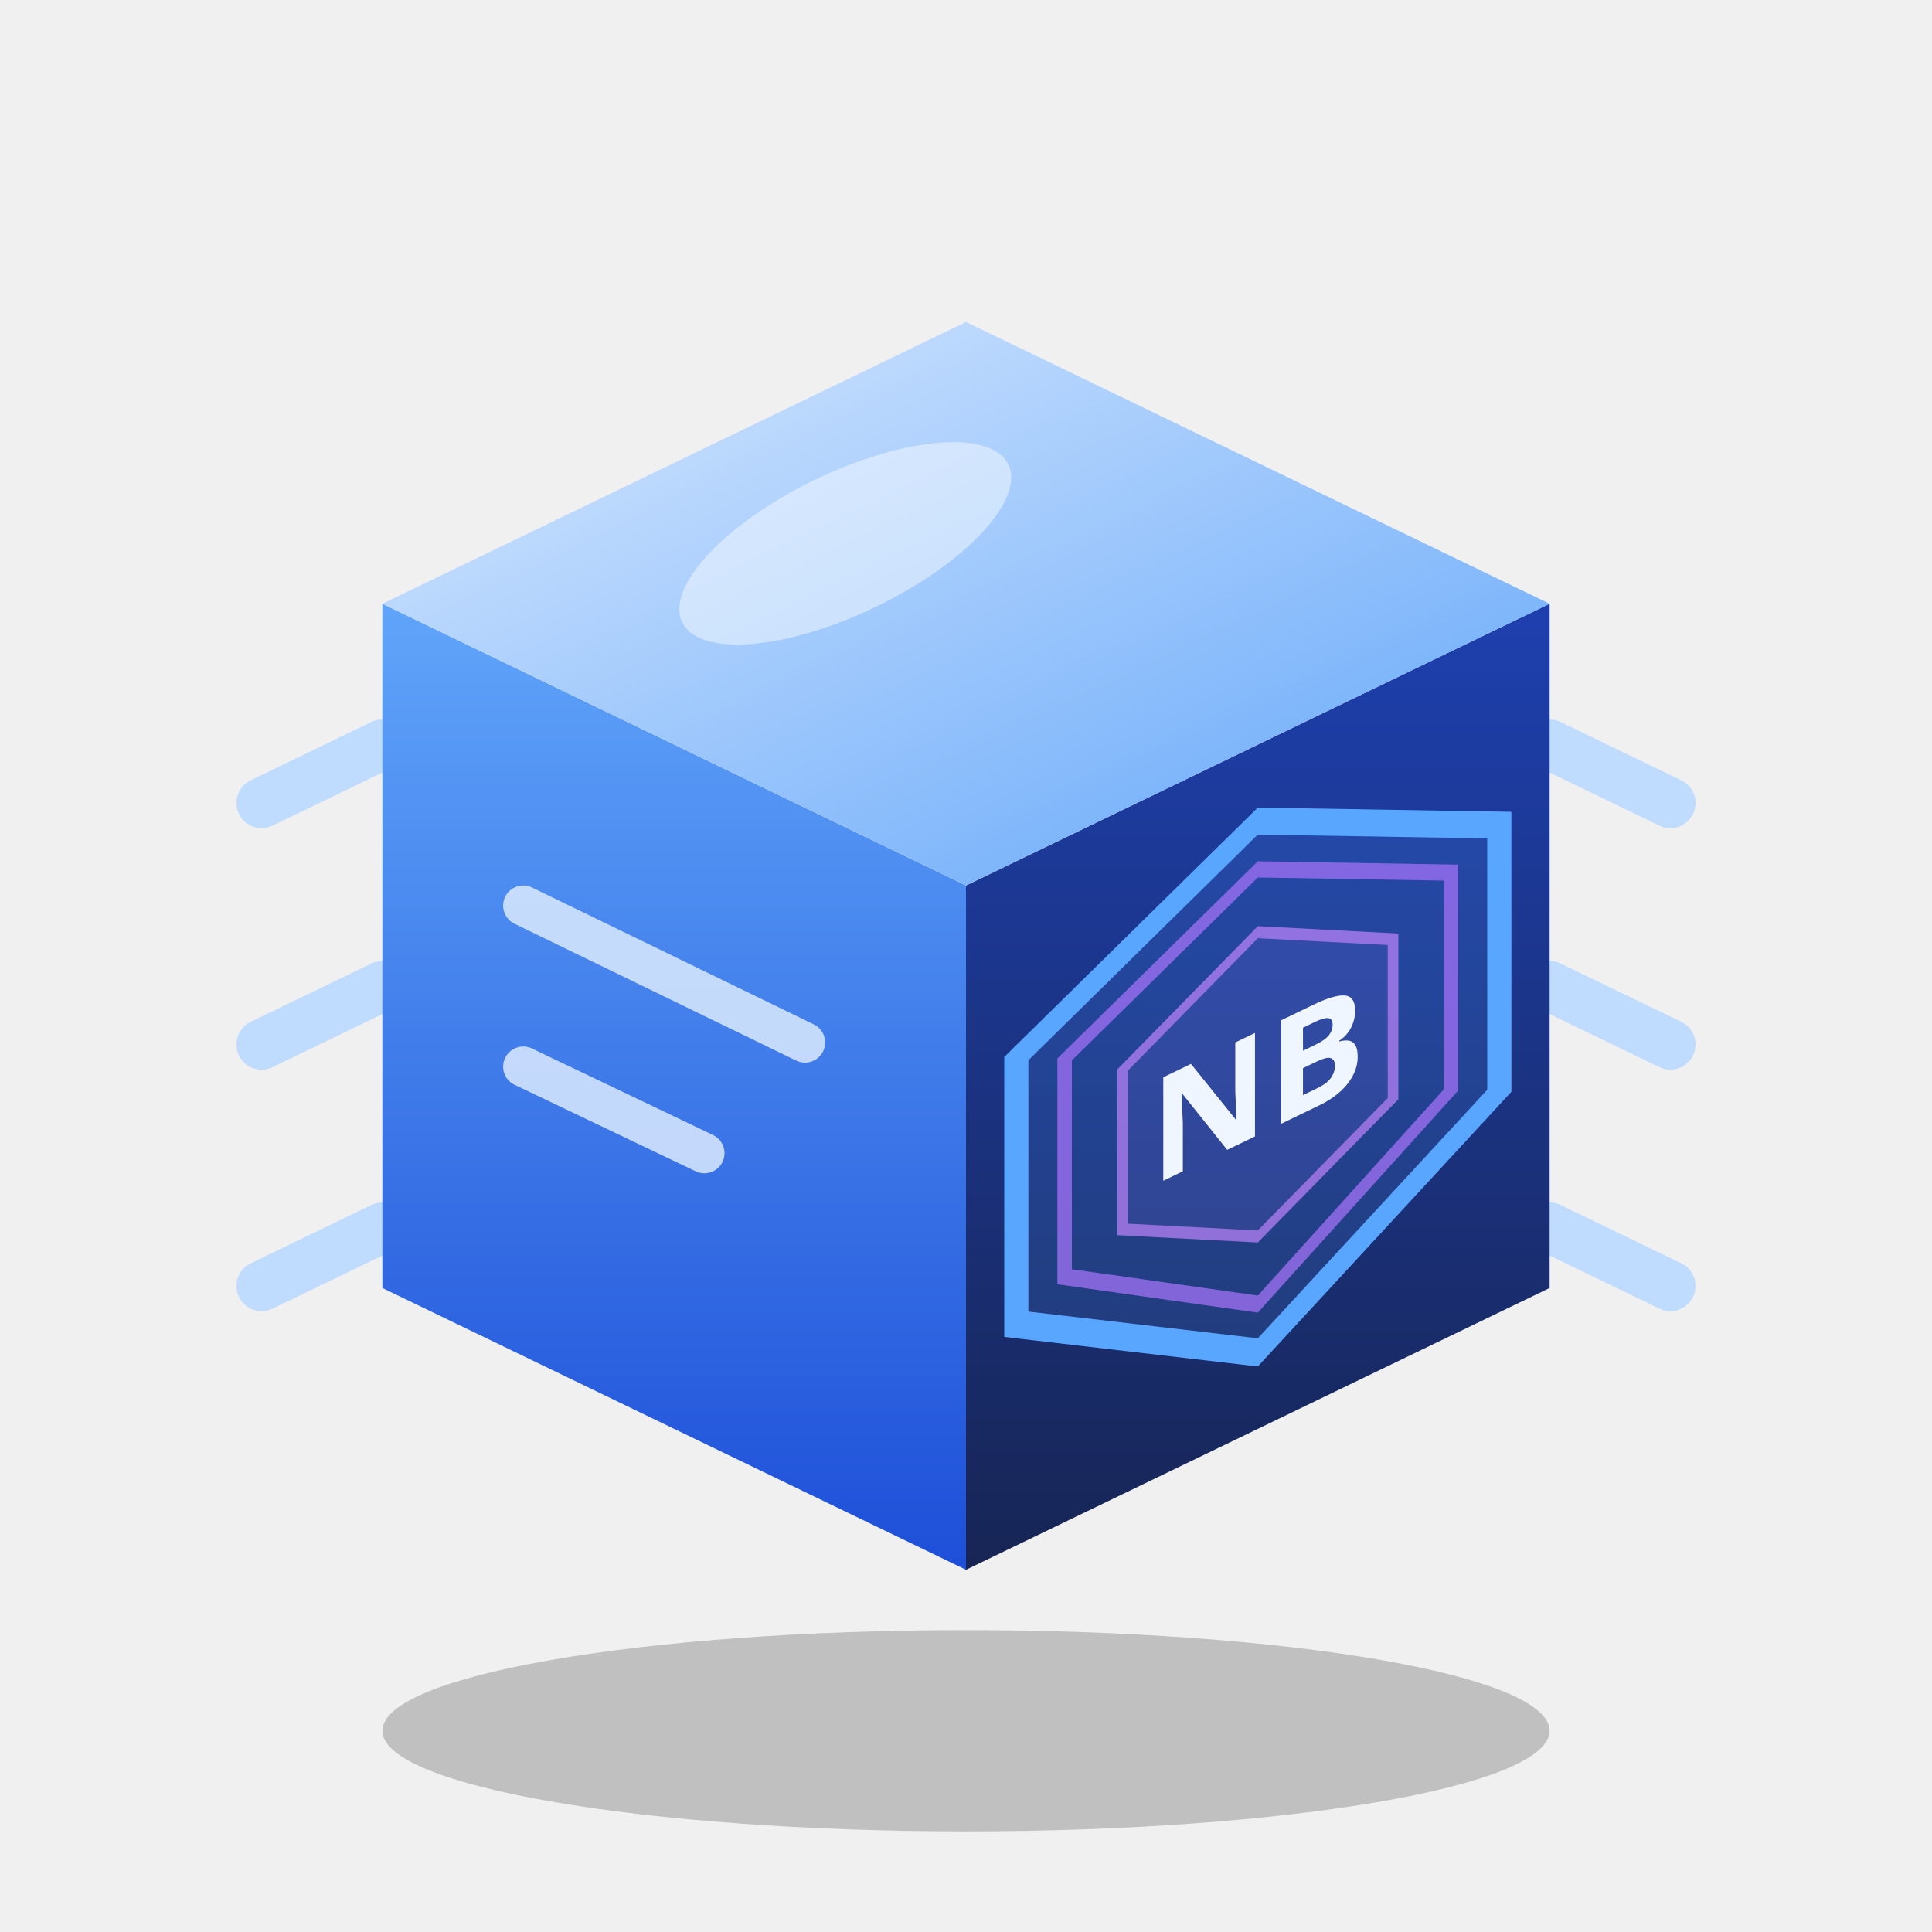
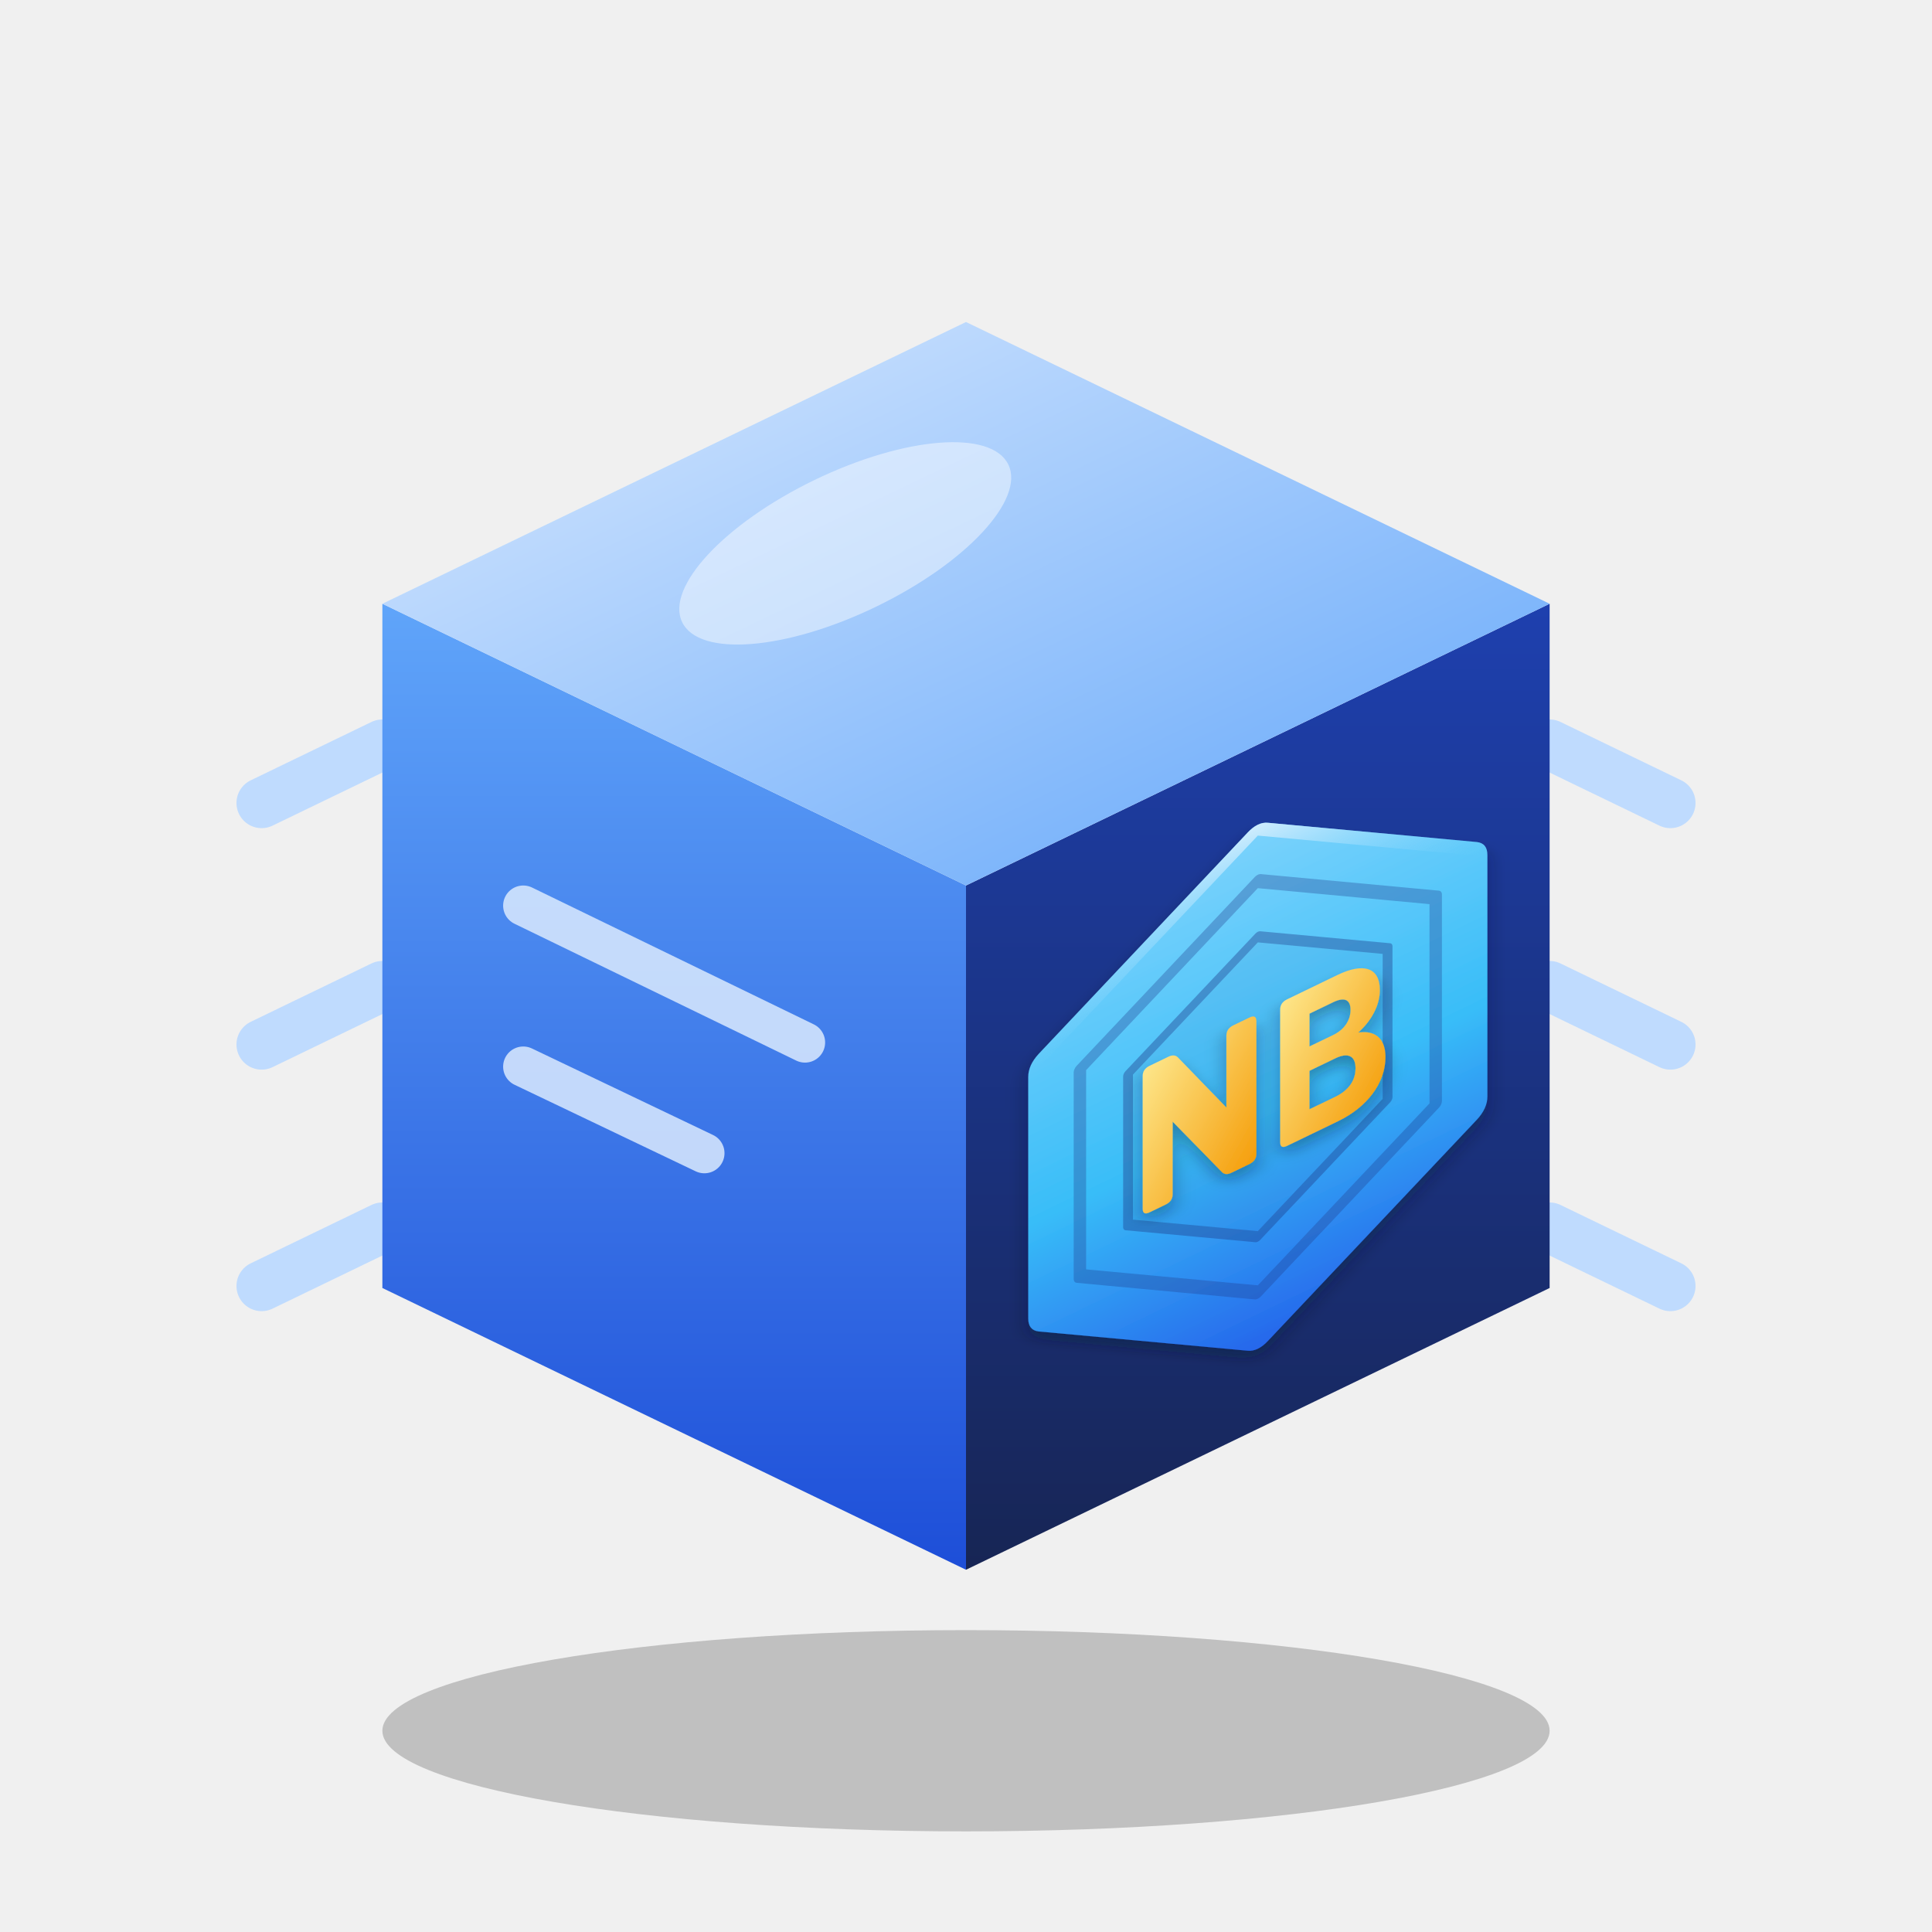
<svg xmlns="http://www.w3.org/2000/svg" viewBox="0 0 96 96">
  <defs>
    <linearGradient id="front" x1="0" y1="0" x2="0" y2="1">
      <stop offset="0" stop-color="#60a5fa" />
      <stop offset="1" stop-color="#1d4ed8" />
    </linearGradient>
    <linearGradient id="side" x1="0" y1="0" x2="0" y2="1">
      <stop offset="0" stop-color="#1e40af" />
      <stop offset="1" stop-color="#172554" />
    </linearGradient>
    <linearGradient id="top" x1="0" y1="0" x2="1" y2="1">
      <stop offset="0" stop-color="#dbeafe" />
      <stop offset="1" stop-color="#60a5fa" />
    </linearGradient>
+     <linearGradient id="nbos-body" x1="0" y1="0" x2="0" y2="1">
+       <stop offset="0" stop-color="#7dd3fc" />
+       <stop offset="0.55" stop-color="#38bdf8" />
+       <stop offset="1" stop-color="#2563eb" />
+     </linearGradient>
+     <linearGradient id="nbos-top" x1="0" y1="0" x2="0" y2="1">
+       <stop offset="0" stop-color="#e0f2fe" stop-opacity="0.9" />
+       <stop offset="1" stop-color="#7dd3fc" stop-opacity="0" />
+     </linearGradient>
+     <linearGradient id="nbos-accent" x1="0" y1="0" x2="1" y2="1">
+       <stop offset="0" stop-color="#fde68a" />
+       <stop offset="1" stop-color="#f59e0b" />
+     </linearGradient>
+     <clipPath id="nbos-clip">
+       <path d="M248 58.1 Q256 53.3 264 58.1 L423.5 149.9 Q431.5 154.7 431.5 163.7 V348.3 Q431.5 357.3 423.5 362.1 L264 453.9 Q256 458.7 248 453.9 L88.5 362.1 Q80.5 357.3 80.5 348.3 V163.7 Q80.5 154.7 88.5 149.9 Z" />
+     </clipPath>
+     <filter id="nbos-ds" x="-30%" y="-30%" width="160%" height="160%">
+       <feDropShadow dx="0" dy="6" stdDeviation="8" flood-color="#0f172a" flood-opacity="0.32" />
+     </filter>
  </defs>
  <ellipse cx="48" cy="86" rx="29" ry="5" fill="#000" opacity=".2" />
  <g stroke="#bfdbfe" stroke-width="2.5" stroke-linecap="round">
    <path d="M19 37l-6 2.9M19 49l-6 2.9M19 61l-6 2.9" />
    <path d="M77 37l6 2.9M77 49l6 2.9M77 61l6 2.9" />
  </g>
  <path d="M19 30v34l29 14V44z" fill="url(#front)" />
  <path d="M48 44v34l29-14V30z" fill="url(#side)" />
  <path d="M48 16 77 30 48 44 19 30z" fill="url(#top)" />
  <ellipse cx="42" cy="27" rx="9" ry="3.5" transform="rotate(-25.8 42 27)" fill="#fff" opacity=".45" />
-   <g transform="translate(62.5 54) skewY(-25.8) scale(0.24)">
-     <polygon points="0,-55 50,-30 50,25 0,55 -50,25 -50,-30" fill="#58a6ff" fill-opacity=".14" stroke="#58a6ff" stroke-width="5" />
-     <polygon points="0,-45 40,-25 40,20 0,45 -40,20 -40,-25" fill="none" stroke="#a371f7" stroke-width="3" opacity=".75" />
-     <polygon points="0,-32 28,-17 28,16 0,31 -28,16 -28,-17" fill="#a371f7" fill-opacity=".16" stroke="#c084fc" stroke-width="2.2" opacity=".7" />
-     <text x="0" y="10" text-anchor="middle" fill="#eff6ff" font-family="system-ui, sans-serif" font-size="30" font-weight="700">NB</text>
+   <g transform="translate(62.5 54) skewY(-25.8) scale(0.065) translate(-256 -256)">
+     <g filter="url(#nbos-ds)">
+       <g clip-path="url(#nbos-clip)">
+         <rect x="64" y="48" width="384" height="416" fill="url(#nbos-body)" />
+         <path d="M256 50.7 L74.7 154.7 L86.4 161.6 L256 64 L425.6 161.6 L437.3 154.7 Z" fill="url(#nbos-top)" />
+         <polygon points="256,98.7 392,177.1 392,334.9 256,413.3 120,334.9 120,177.1" fill="none" stroke="#1e3a8a" stroke-width="9.5" stroke-linejoin="round" opacity="0.32" />
+         <polygon points="256,141.3 355.2,198.4 355.2,313.6 256,370.7 156.8,313.6 156.8,198.4" fill="#1e3a8a" fill-opacity="0.14" stroke="#1e3a8a" stroke-width="7.5" stroke-linejoin="round" opacity="0.4" />
+       </g>
+     </g>
+     <g filter="url(#nbos-ds)">
+       <path d="M168 306.7 V205.3 Q168 200 173.3 200 H187.7 Q192 200 194.7 203.7 L232 260.3 V205.3 Q232 200 237.3 200 H249.6 Q254.9 200 254.9 205.3 V306.7 Q254.9 312 249.6 312 H235.7 Q231.5 312 228.8 308.3 L190.9 251.2 V306.7 Q190.9 312 185.6 312 H173.3 Q168 312 168 306.7 Z" fill="url(#nbos-accent)" />
+       <path fill-rule="evenodd" d="M273.1 205.3 Q273.1 200 278.4 200 H316.8 C337.1 200 349.3 210.1 349.3 227.2 C349.3 238.9 342.9 247.5 332.8 251.7 C345.6 256 353.6 266.1 353.6 280.5 C353.6 300.3 339.7 312 317.3 312 H278.4 Q273.1 312 273.1 306.7 Z M295.5 219.2 V244.3 H313.6 C322.1 244.3 326.9 239.5 326.9 231.5 C326.9 223.5 322.1 219.2 313.6 219.2 Z M295.5 262.9 V292.3 H315.2 C325.3 292.3 330.7 287.5 330.7 277.9 C330.7 268.3 324.8 262.9 315.2 262.9 Z" fill="url(#nbos-accent)" />
+     </g>
  </g>
  <path d="M26 45l14 6.8M26 53l9 4.3" stroke="#dbeafe" stroke-width="2" stroke-linecap="round" opacity=".85" />
</svg>
